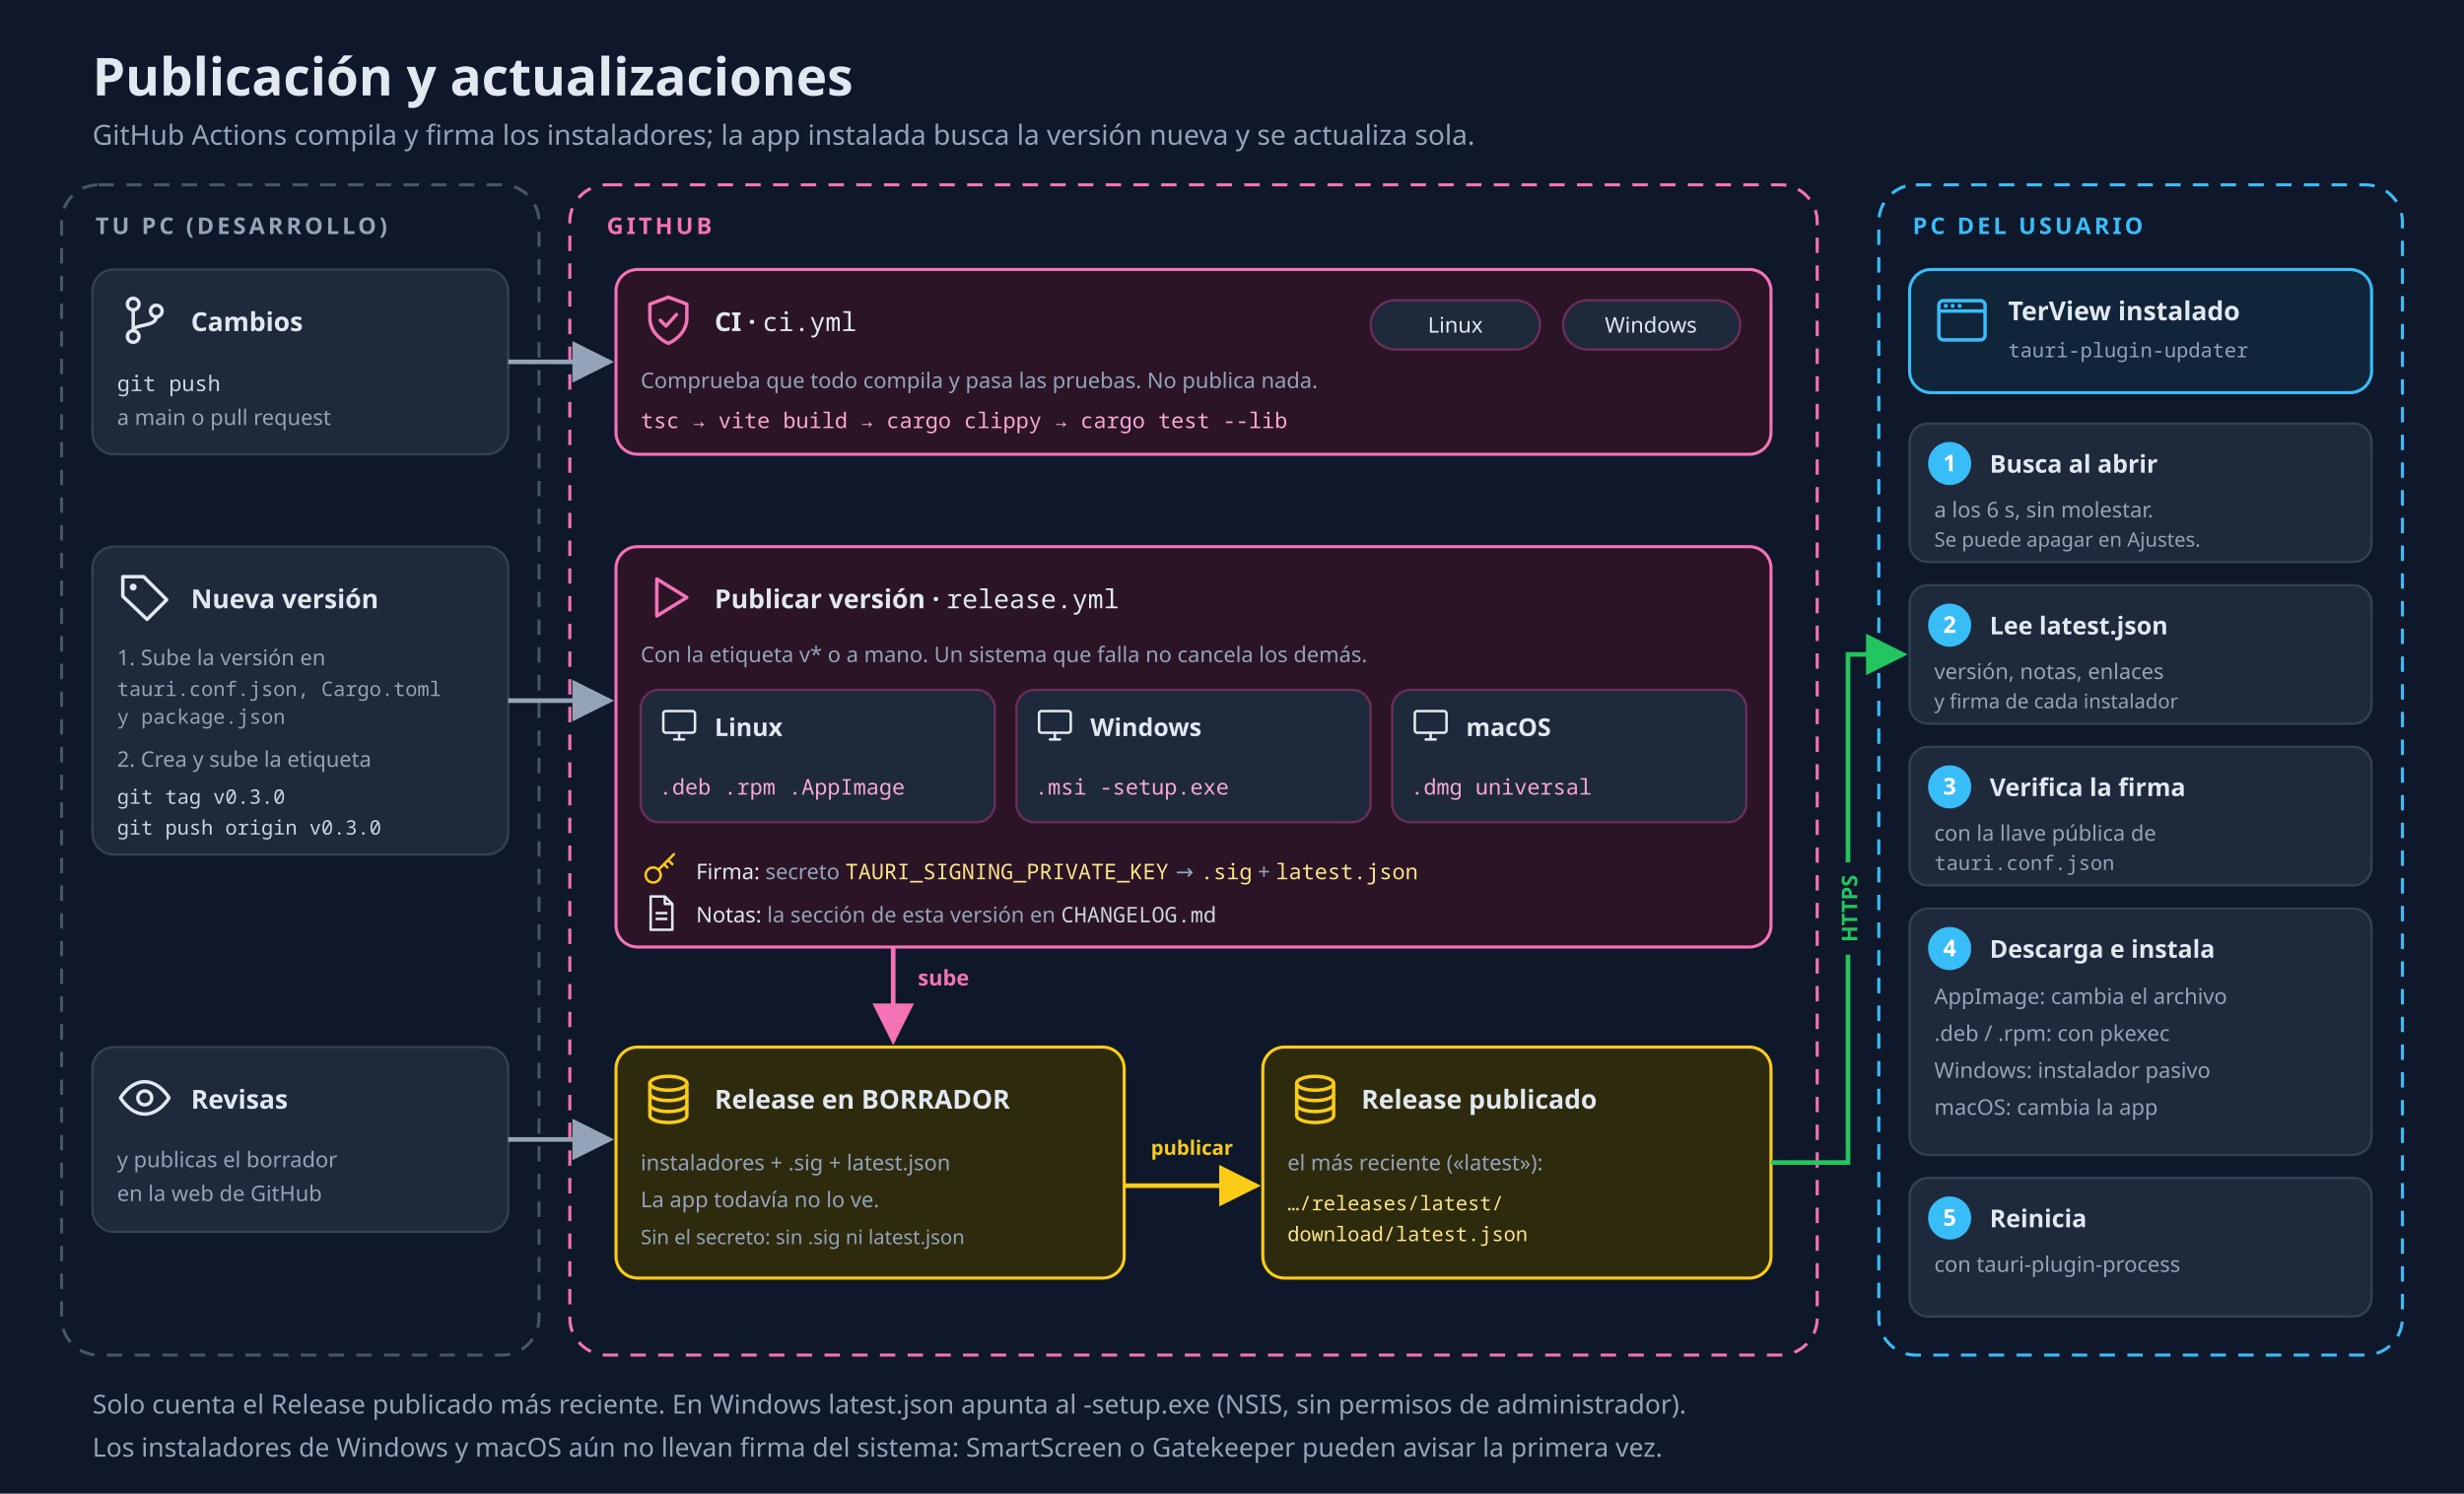
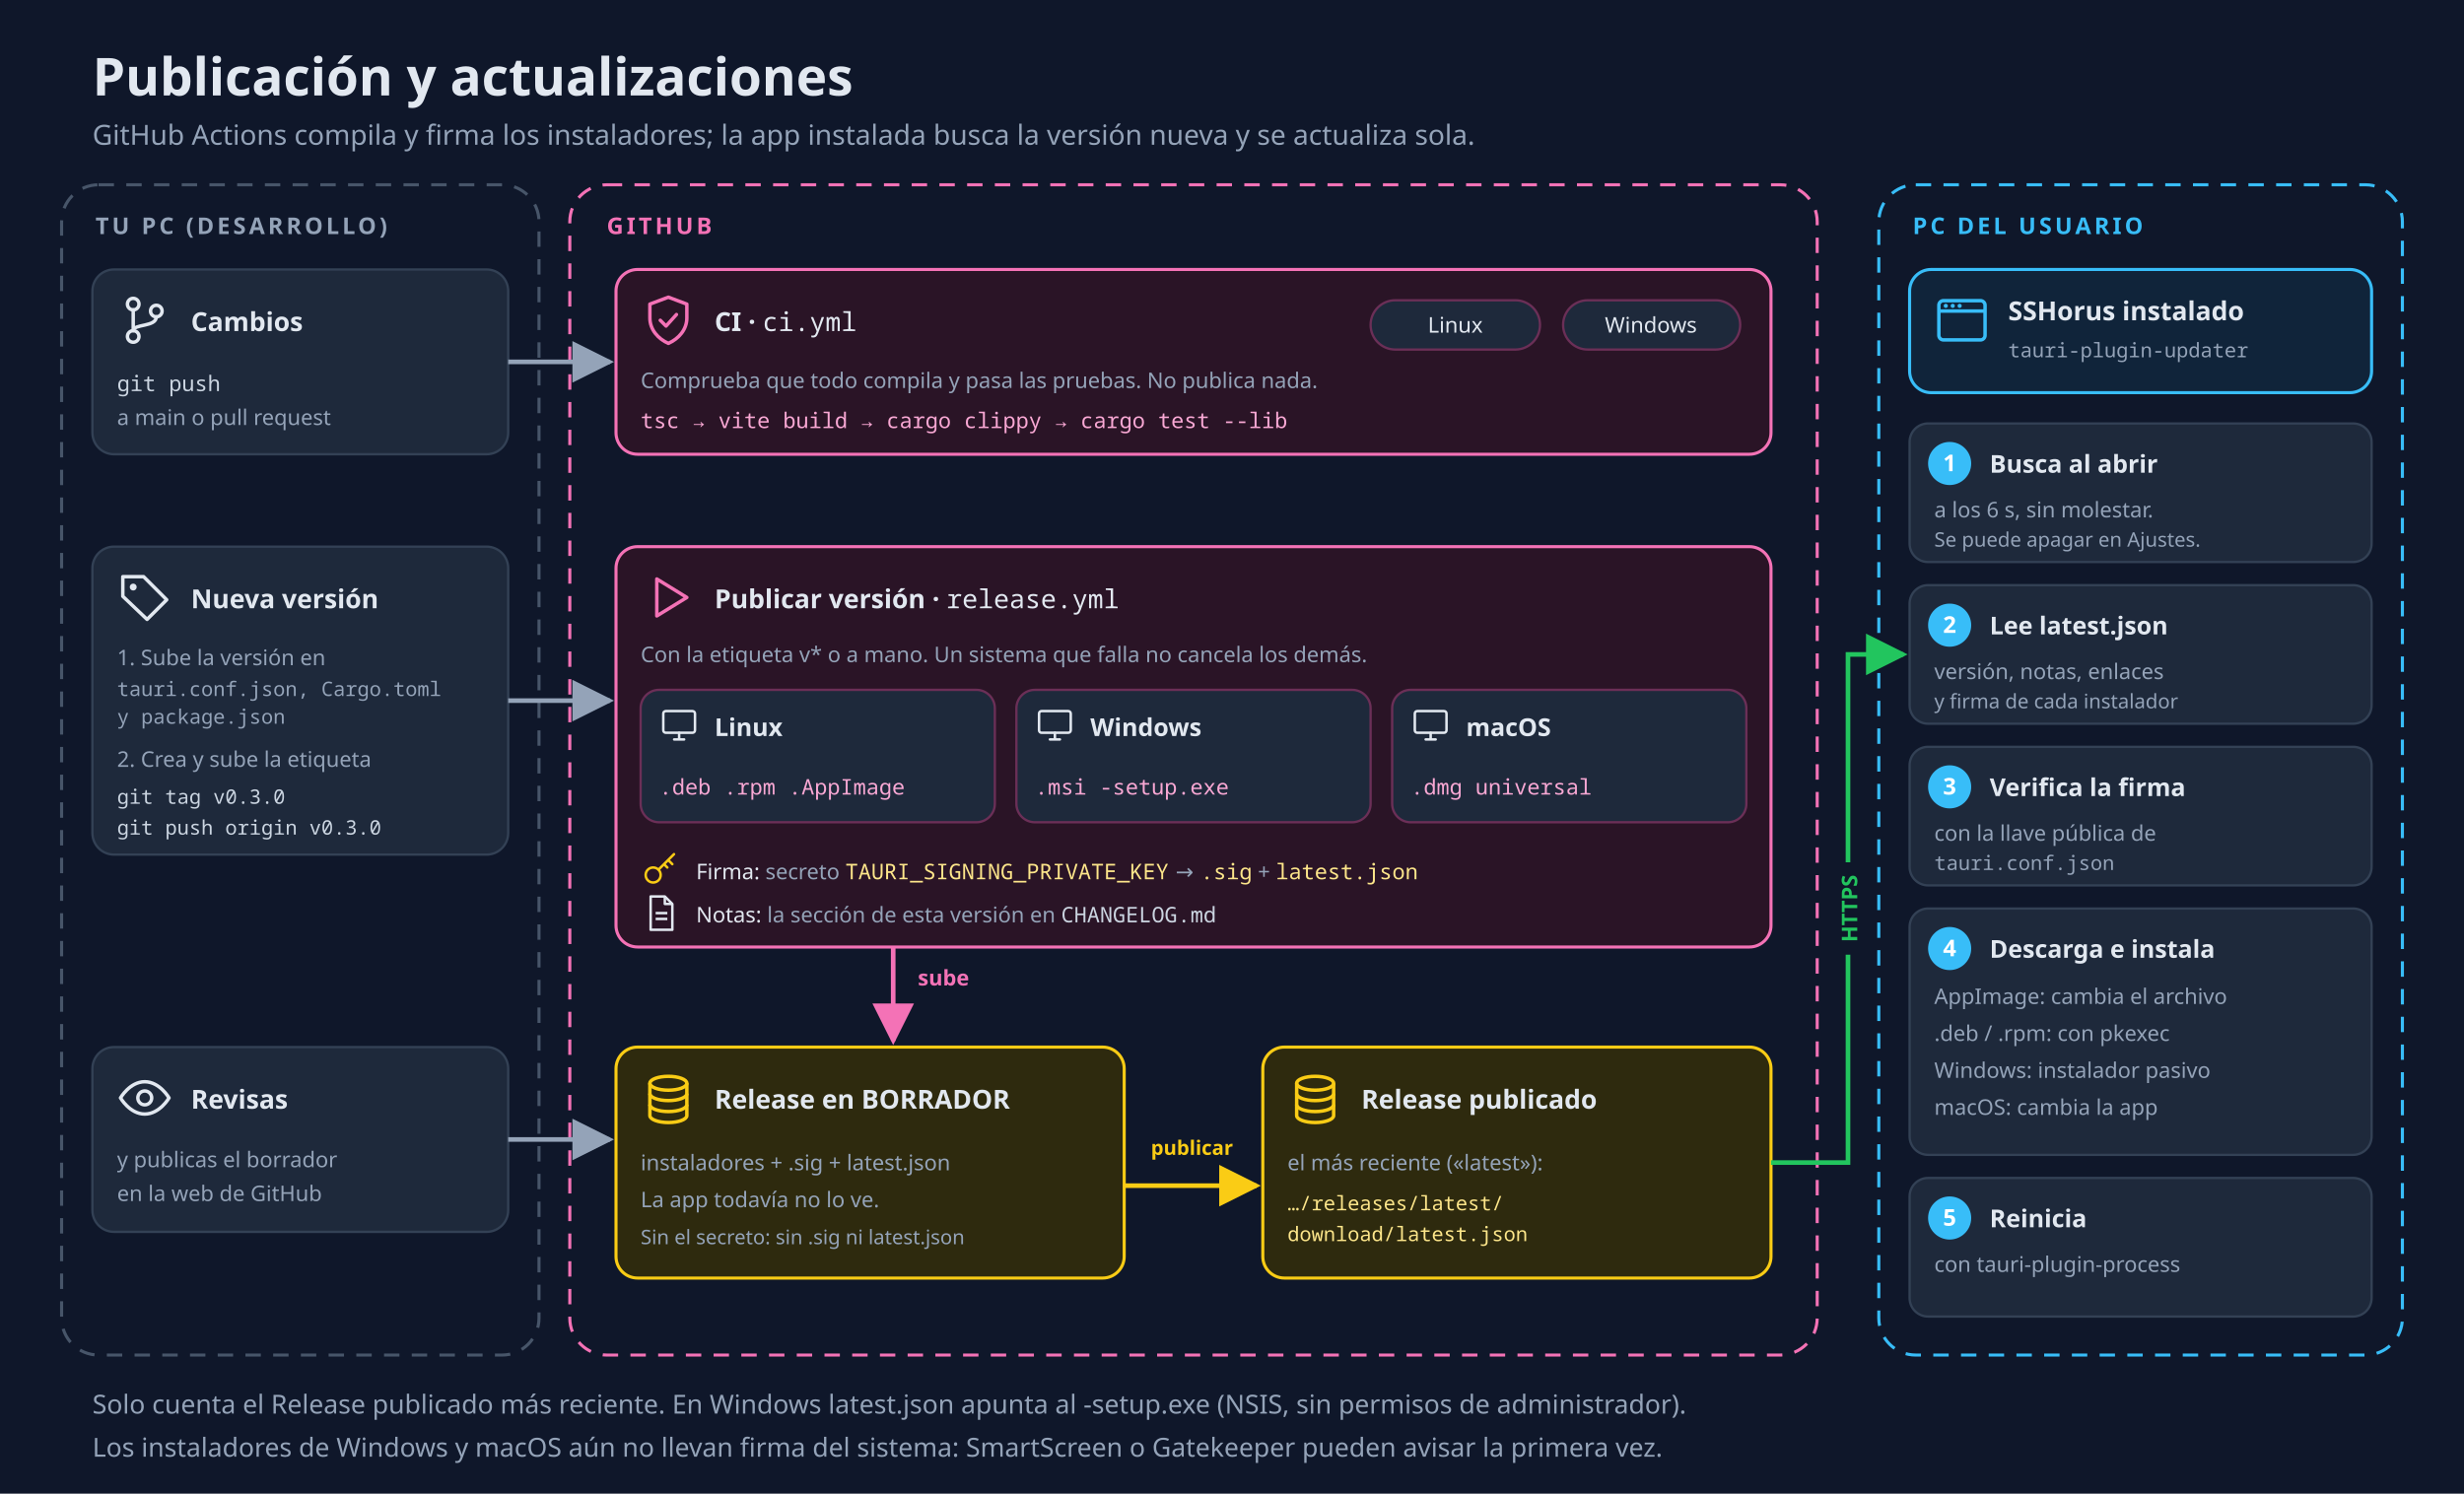
<svg xmlns="http://www.w3.org/2000/svg" width="1600" height="970" viewBox="0 0 1600 970">
  <defs>
    <marker id="mn" viewBox="0 0 10 10" refX="9" refY="5" markerWidth="9" markerHeight="9" orient="auto-start-reverse">
      <path d="M0,0 L10,5 L0,10 z" fill="#94a3b8" />
    </marker>
    <marker id="mk" viewBox="0 0 10 10" refX="9" refY="5" markerWidth="9" markerHeight="9" orient="auto-start-reverse">
      <path d="M0,0 L10,5 L0,10 z" fill="#f472b6" />
    </marker>
    <marker id="my" viewBox="0 0 10 10" refX="9" refY="5" markerWidth="9" markerHeight="9" orient="auto-start-reverse">
      <path d="M0,0 L10,5 L0,10 z" fill="#facc15" />
    </marker>
    <marker id="mg" viewBox="0 0 10 10" refX="9" refY="5" markerWidth="9" markerHeight="9" orient="auto-start-reverse">
      <path d="M0,0 L10,5 L0,10 z" fill="#22c55e" />
    </marker>
    <symbol id="i-pc" viewBox="0 0 48 48">
      <g fill="none" stroke="currentColor" stroke-width="3" stroke-linecap="round" stroke-linejoin="round">
        <rect x="5" y="7" width="38" height="26" rx="3" />
        <path d="M18 41h12M24 33v8" />
      </g>
    </symbol>
    <symbol id="i-window" viewBox="0 0 48 48">
      <g fill="none" stroke="currentColor" stroke-width="3" stroke-linejoin="round">
        <rect x="4" y="7" width="40" height="34" rx="4" />
        <path d="M4 16h40" />
      </g>
      <g fill="currentColor">
        <circle cx="10" cy="11.5" r="1.8" />
        <circle cx="16" cy="11.5" r="1.8" />
        <circle cx="22" cy="11.5" r="1.8" />
      </g>
    </symbol>
    <symbol id="i-gear" viewBox="0 0 48 48">
      <g fill="currentColor">
        <rect x="20" y="3" width="8" height="10" rx="2" />
        <rect x="20" y="35" width="8" height="10" rx="2" />
        <rect x="3" y="20" width="10" height="8" rx="2" />
        <rect x="35" y="20" width="10" height="8" rx="2" />
        <rect x="20" y="3" width="8" height="10" rx="2" transform="rotate(45 24 24)" />
        <rect x="20" y="35" width="8" height="10" rx="2" transform="rotate(45 24 24)" />
        <rect x="3" y="20" width="10" height="8" rx="2" transform="rotate(45 24 24)" />
        <rect x="35" y="20" width="10" height="8" rx="2" transform="rotate(45 24 24)" />
      </g>
      <circle cx="24" cy="24" r="13" fill="currentColor" />
      <circle cx="24" cy="24" r="5.5" fill="#0f172a" />
    </symbol>
    <symbol id="i-server" viewBox="0 0 48 48">
      <g fill="none" stroke="currentColor" stroke-width="3" stroke-linejoin="round">
        <rect x="6" y="5" width="36" height="11" rx="2.5" />
        <rect x="6" y="19" width="36" height="11" rx="2.5" />
        <rect x="6" y="33" width="36" height="11" rx="2.5" />
      </g>
      <g fill="currentColor">
        <circle cx="35" cy="10.5" r="2" />
        <circle cx="35" cy="24.5" r="2" />
        <circle cx="35" cy="38.5" r="2" />
        <rect x="11" y="9" width="14" height="3" rx="1.5" />
        <rect x="11" y="23" width="14" height="3" rx="1.5" />
        <rect x="11" y="37" width="14" height="3" rx="1.5" />
      </g>
    </symbol>
    <symbol id="i-cloud" viewBox="0 0 48 48">
      <path d="M14 38h22a9 9 0 0 0 1-17.9A12 12 0 0 0 14.3 17 10.5 10.5 0 0 0 14 38z" fill="none" stroke="currentColor" stroke-width="3" stroke-linejoin="round" />
    </symbol>
    <symbol id="i-git" viewBox="0 0 48 48">
      <g fill="none" stroke="currentColor" stroke-width="3" stroke-linecap="round">
        <circle cx="14" cy="10" r="5" />
        <circle cx="14" cy="38" r="5" />
        <circle cx="34" cy="16" r="5" />
        <path d="M14 15v18M34 21c0 9-20 6-20 12" />
      </g>
    </symbol>
    <symbol id="i-db" viewBox="0 0 48 48">
      <g fill="none" stroke="currentColor" stroke-width="3">
        <ellipse cx="24" cy="10" rx="16" ry="6" />
        <path d="M8 10v28c0 3.3 7.2 6 16 6s16-2.7 16-6V10" />
        <path d="M8 19c0 3.3 7.2 6 16 6s16-2.7 16-6M8 28.5c0 3.3 7.2 6 16 6s16-2.7 16-6" />
      </g>
    </symbol>
    <symbol id="i-key" viewBox="0 0 48 48">
      <g fill="none" stroke="currentColor" stroke-width="3" stroke-linecap="round" stroke-linejoin="round">
        <circle cx="15" cy="30" r="9" />
        <path d="M21.5 23.5 40 5M33 12l5 5M28 17l4 4" />
      </g>
    </symbol>
    <symbol id="i-folder" viewBox="0 0 48 48">
      <path d="M5 13a3 3 0 0 1 3-3h10l4 5h18a3 3 0 0 1 3 3v19a3 3 0 0 1-3 3H8a3 3 0 0 1-3-3z" fill="none" stroke="currentColor" stroke-width="3" stroke-linejoin="round" />
    </symbol>
    <symbol id="i-file" viewBox="0 0 48 48">
      <g fill="none" stroke="currentColor" stroke-width="3" stroke-linejoin="round">
        <path d="M12 4h17l9 9v31H12z" />
        <path d="M29 4v9h9M18 24h14M18 31h14" />
      </g>
    </symbol>
    <symbol id="i-lock" viewBox="0 0 48 48">
      <g fill="none" stroke="currentColor" stroke-width="3" stroke-linejoin="round">
        <rect x="9" y="21" width="30" height="22" rx="3" />
        <path d="M15 21v-6a9 9 0 0 1 18 0v6" />
      </g>
      <circle cx="24" cy="32" r="3" fill="currentColor" />
    </symbol>
    <symbol id="i-chip" viewBox="0 0 48 48">
      <g fill="none" stroke="currentColor" stroke-width="3" stroke-linecap="round">
        <rect x="12" y="12" width="24" height="24" rx="3" />
        <path d="M18 5v6M24 5v6M30 5v6M18 37v6M24 37v6M30 37v6M5 18h6M5 24h6M5 30h6M37 18h6M37 24h6M37 30h6" />
      </g>
      <rect x="19" y="19" width="10" height="10" rx="1.5" fill="currentColor" />
    </symbol>
    <symbol id="i-box" viewBox="0 0 48 48">
      <g fill="none" stroke="currentColor" stroke-width="3" stroke-linejoin="round">
        <path d="M24 4 42 13v22L24 44 6 35V13z" />
        <path d="M6 13l18 9 18-9M24 22v22" />
      </g>
    </symbol>
    <symbol id="i-term" viewBox="0 0 48 48">
      <g fill="none" stroke="currentColor" stroke-width="3" stroke-linecap="round" stroke-linejoin="round">
        <rect x="4" y="7" width="40" height="34" rx="4" />
        <path d="M12 18l7 6-7 6M23 31h12" />
      </g>
    </symbol>
    <symbol id="i-shield" viewBox="0 0 48 48">
      <g fill="none" stroke="currentColor" stroke-width="3" stroke-linejoin="round" stroke-linecap="round">
        <path d="M24 4 40 10v12c0 10-7 18-16 22C15 40 8 32 8 22V10z" />
        <path d="M17 24l5 5 9-10" />
      </g>
    </symbol>
    <symbol id="i-chart" viewBox="0 0 48 48">
      <g fill="none" stroke="currentColor" stroke-width="3" stroke-linecap="round" stroke-linejoin="round">
        <path d="M6 6v36h36" />
        <path d="M12 32l9-10 7 6 12-15" />
      </g>
    </symbol>
    <symbol id="i-user" viewBox="0 0 48 48">
      <g fill="none" stroke="currentColor" stroke-width="3" stroke-linecap="round">
        <circle cx="24" cy="15" r="8" />
        <path d="M8 43c0-9 7-15 16-15s16 6 16 15" />
      </g>
    </symbol>
    <symbol id="i-tunnel" viewBox="0 0 48 48">
      <g fill="none" stroke="currentColor" stroke-width="3" stroke-linecap="round" stroke-linejoin="round">
        <path d="M4 40V24a20 20 0 0 1 40 0v16" />
        <path d="M14 40V25a10 10 0 0 1 20 0v15" />
        <path d="M4 40h10M34 40h10" />
      </g>
    </symbol>
    <symbol id="i-globe" viewBox="0 0 48 48">
      <g fill="none" stroke="currentColor" stroke-width="3">
        <circle cx="24" cy="24" r="19" />
        <ellipse cx="24" cy="24" rx="8" ry="19" />
        <path d="M5 24h38M8 14h32M8 34h32" />
      </g>
    </symbol>
    <symbol id="i-play" viewBox="0 0 48 48">
      <path d="M14 8l26 16-26 16z" fill="none" stroke="currentColor" stroke-width="3" stroke-linejoin="round" />
    </symbol>
    <symbol id="i-stop" viewBox="0 0 48 48">
      <rect x="9" y="9" width="30" height="30" rx="4" fill="none" stroke="currentColor" stroke-width="3" />
    </symbol>
    <symbol id="i-tag" viewBox="0 0 48 48">
      <g fill="none" stroke="currentColor" stroke-width="3" stroke-linejoin="round">
        <path d="M5 6h18l20 20-17 17L5 23z" />
      </g>
      <circle cx="14" cy="15" r="3" fill="currentColor" />
    </symbol>
    <symbol id="i-download" viewBox="0 0 48 48">
      <g fill="none" stroke="currentColor" stroke-width="3" stroke-linecap="round" stroke-linejoin="round">
        <path d="M24 6v24M14 21l10 10 10-10M6 36v6h36v-6" />
      </g>
    </symbol>
    <symbol id="i-hand" viewBox="0 0 48 48">
      <g fill="none" stroke="currentColor" stroke-width="3" stroke-linecap="round" stroke-linejoin="round">
        <path d="M16 26V9a3 3 0 0 1 6 0v14M22 21V6a3 3 0 0 1 6 0v15M28 21V9a3 3 0 0 1 6 0v14M34 23v-7a3 3 0 0 1 6 0v12c0 9-6 16-15 16-6 0-9-3-12-7l-6-9a3 3 0 0 1 5-3l3 3" />
      </g>
    </symbol>
    <symbol id="i-history" viewBox="0 0 48 48">
      <g fill="none" stroke="currentColor" stroke-width="3" stroke-linecap="round" stroke-linejoin="round">
        <path d="M7 24a17 17 0 1 0 5-12" />
        <path d="M6 6v8h8M24 14v11l7 4" />
      </g>
    </symbol>
    <symbol id="i-eye" viewBox="0 0 48 48">
      <g fill="none" stroke="currentColor" stroke-width="3" stroke-linejoin="round">
        <path d="M3 24s8-14 21-14 21 14 21 14-8 14-21 14S3 24 3 24z" />
        <circle cx="24" cy="24" r="6" />
      </g>
    </symbol>
  </defs>
  <style>
    text{font-family:'Noto Sans','DejaVu Sans',sans-serif;fill:#e2e8f0}
    .t{font-size:34px;font-weight:700}
    .st{font-size:18px;fill:#94a3b8}
    .b{font-size:17px;font-weight:600}
    .s{font-size:14px;fill:#94a3b8}
    .xs{font-size:13px;fill:#94a3b8}
    .mono{font-family:'Noto Sans Mono','DejaVu Sans Mono',monospace}
    .z{font-size:15px;font-weight:700;letter-spacing:2px}
    .nb{fill:#1e293b;stroke:#334155;stroke-width:1.5}
    .gh{fill:#2a1426;stroke:#f472b6;stroke-width:2}
    .ghi{fill:#1e293b;stroke:#6b2f57;stroke-width:1.5}
    .db{fill:#2e2a0e;stroke:#facc15;stroke-width:2}
    .ap{fill:#10243a;stroke:#38bdf8;stroke-width:2}
    .num{font-size:15px;font-weight:700;fill:#fff}
  </style>
  <rect width="1600" height="970" fill="#0f172a" />
  <text x="60" y="62" class="t">Publicación y actualizaciones</text>
  <text x="60" y="94" class="st">GitHub Actions compila y firma los instaladores; la app instalada busca la versión nueva y se actualiza sola.</text>
  <rect x="40" y="120" width="310" height="760" rx="24" fill="none" stroke="#475569" stroke-width="2" stroke-dasharray="10 8" />
  <text x="62" y="152" class="z" style="fill:#94a3b8">TU PC (DESARROLLO)</text>
  <rect x="370" y="120" width="810" height="760" rx="24" fill="none" stroke="#f472b6" stroke-width="2" stroke-dasharray="10 8" />
  <text x="394" y="152" class="z" style="fill:#f472b6">GITHUB</text>
  <rect x="1220" y="120" width="340" height="760" rx="24" fill="none" stroke="#38bdf8" stroke-width="2" stroke-dasharray="10 8" />
  <text x="1242" y="152" class="z" style="fill:#38bdf8">PC DEL USUARIO</text>
  <rect x="60" y="175" width="270" height="120" rx="14" class="nb" />
  <use href="#i-git" x="76" y="190" width="36" height="36" style="color:#e2e8f0" />
  <text x="124" y="215" class="b">Cambios</text>
  <text x="76" y="254" class="mono" style="font-size:14px;fill:#cbd5e1">git push</text>
  <text x="76" y="276" class="s">a main o pull request</text>
  <rect x="60" y="355" width="270" height="200" rx="14" class="nb" />
  <use href="#i-tag" x="76" y="370" width="36" height="36" style="color:#e2e8f0" />
  <text x="124" y="395" class="b">Nueva versión</text>
  <text x="76" y="432" class="s">1. Sube la versión en</text>
  <text x="76" y="452" class="xs mono">tauri.conf.json, Cargo.toml</text>
  <text x="76" y="470" class="xs mono">y package.json</text>
  <text x="76" y="498" class="s">2. Crea y sube la etiqueta</text>
  <text x="76" y="522" class="mono" style="font-size:13px;fill:#cbd5e1">git tag v0.3.0</text>
  <text x="76" y="542" class="mono" style="font-size:13px;fill:#cbd5e1">git push origin v0.3.0</text>
  <rect x="60" y="680" width="270" height="120" rx="14" class="nb" />
  <use href="#i-eye" x="76" y="695" width="36" height="36" style="color:#e2e8f0" />
  <text x="124" y="720" class="b">Revisas</text>
  <text x="76" y="758" class="s">y publicas el borrador</text>
  <text x="76" y="780" class="s">en la web de GitHub</text>
  <rect x="400" y="175" width="750" height="120" rx="14" class="gh" />
  <use href="#i-shield" x="416" y="190" width="36" height="36" style="color:#f472b6" />
  <text x="464" y="215" class="b">CI · <tspan class="mono" style="font-weight:400">ci.yml</tspan>
  </text>
  <text x="416" y="252" class="s">Comprueba que todo compila y pasa las pruebas. No publica nada.</text>
  <text x="416" y="278" class="mono" style="font-size:14px;fill:#f9a8d4">tsc → vite build → cargo clippy → cargo test --lib</text>
  <rect x="890" y="195" width="110" height="32" rx="16" class="ghi" />
  <text x="945" y="216" text-anchor="middle" class="s" style="fill:#e2e8f0">Linux</text>
  <rect x="1015" y="195" width="115" height="32" rx="16" class="ghi" />
  <text x="1072" y="216" text-anchor="middle" class="s" style="fill:#e2e8f0">Windows</text>
  <line x1="330" y1="235" x2="396" y2="235" stroke="#94a3b8" stroke-width="3" marker-end="url(#mn)" />
  <rect x="400" y="355" width="750" height="260" rx="14" class="gh" />
  <use href="#i-play" x="416" y="370" width="36" height="36" style="color:#f472b6" />
  <text x="464" y="395" class="b">Publicar versión · <tspan class="mono" style="font-weight:400">release.yml</tspan>
  </text>
  <text x="416" y="430" class="s">Con la etiqueta v* o a mano. Un sistema que falla no cancela los demás.</text>
  <rect x="416" y="448" width="230" height="86" rx="12" class="ghi" />
  <use href="#i-pc" x="428" y="458" width="26" height="26" style="color:#e2e8f0" />
  <text x="464" y="478" class="b" style="font-size:16px">Linux</text>
  <text x="428" y="516" class="mono" style="font-size:14px;fill:#f9a8d4">.deb  .rpm  .AppImage</text>
  <rect x="660" y="448" width="230" height="86" rx="12" class="ghi" />
  <use href="#i-pc" x="672" y="458" width="26" height="26" style="color:#e2e8f0" />
  <text x="708" y="478" class="b" style="font-size:16px">Windows</text>
  <text x="672" y="516" class="mono" style="font-size:14px;fill:#f9a8d4">.msi  -setup.exe</text>
  <rect x="904" y="448" width="230" height="86" rx="12" class="ghi" />
  <use href="#i-pc" x="916" y="458" width="26" height="26" style="color:#e2e8f0" />
  <text x="952" y="478" class="b" style="font-size:16px">macOS</text>
  <text x="916" y="516" class="mono" style="font-size:14px;fill:#f9a8d4">.dmg universal</text>
  <use href="#i-key" x="416" y="552" width="26" height="26" style="color:#facc15" />
  <text x="452" y="571" class="s">
    <tspan style="fill:#e2e8f0">Firma:</tspan> secreto <tspan class="mono" style="fill:#fde68a">TAURI_SIGNING_PRIVATE_KEY</tspan> → <tspan class="mono" style="fill:#fde68a">.sig</tspan> + <tspan class="mono" style="fill:#fde68a">latest.json</tspan>
  </text>
  <use href="#i-file" x="416" y="580" width="26" height="26" style="color:#e2e8f0" />
  <text x="452" y="599" class="s">
    <tspan style="fill:#e2e8f0">Notas:</tspan> la sección de esta versión en <tspan class="mono" style="fill:#cbd5e1">CHANGELOG.md</tspan>
  </text>
  <line x1="330" y1="455" x2="396" y2="455" stroke="#94a3b8" stroke-width="3" marker-end="url(#mn)" />
  <line x1="580" y1="615" x2="580" y2="676" stroke="#f472b6" stroke-width="3" marker-end="url(#mk)" />
  <text x="596" y="640" class="s" style="fill:#f472b6;font-weight:700">sube</text>
  <rect x="400" y="680" width="330" height="150" rx="14" class="db" />
  <use href="#i-db" x="416" y="696" width="36" height="36" style="color:#facc15" />
  <text x="464" y="720" class="b">Release en BORRADOR</text>
  <text x="416" y="760" class="s">instaladores + .sig + latest.json</text>
  <text x="416" y="784" class="s">La app todavía no lo ve.</text>
  <text x="416" y="808" class="xs">Sin el secreto: sin .sig ni latest.json</text>
  <line x1="330" y1="740" x2="396" y2="740" stroke="#94a3b8" stroke-width="3" marker-end="url(#mn)" />
  <line x1="730" y1="770" x2="816" y2="770" stroke="#facc15" stroke-width="3" marker-end="url(#my)" />
  <text x="774" y="750" text-anchor="middle" class="xs" style="fill:#facc15;font-weight:700">publicar</text>
  <rect x="820" y="680" width="330" height="150" rx="14" class="db" />
  <use href="#i-db" x="836" y="696" width="36" height="36" style="color:#facc15" />
  <text x="884" y="720" class="b">Release publicado</text>
  <text x="836" y="760" class="s">el más reciente («latest»):</text>
  <text x="836" y="786" class="mono" style="font-size:13px;fill:#fde68a">…/releases/latest/</text>
  <text x="836" y="806" class="mono" style="font-size:13px;fill:#fde68a">download/latest.json</text>
  <rect x="1240" y="175" width="300" height="80" rx="14" class="ap" />
  <use href="#i-window" x="1256" y="190" width="36" height="36" style="color:#38bdf8" />
-   <text x="1304" y="208" class="b">TerView instalado</text>
+   <text x="1304" y="208" class="b">SSHorus instalado</text>
  <text x="1304" y="232" class="xs mono">tauri-plugin-updater</text>
  <rect x="1240" y="275" width="300" height="90" rx="12" class="nb" />
  <circle cx="1266" cy="301" r="14" fill="#38bdf8" />
  <text x="1266" y="306" text-anchor="middle" class="num">1</text>
  <text x="1292" y="307" class="b" style="font-size:16px">Busca al abrir</text>
  <text x="1256" y="336" class="s">a los 6 s, sin molestar.</text>
  <text x="1256" y="355" class="xs">Se puede apagar en Ajustes.</text>
  <rect x="1240" y="380" width="300" height="90" rx="12" class="nb" />
  <circle cx="1266" cy="406" r="14" fill="#38bdf8" />
  <text x="1266" y="411" text-anchor="middle" class="num">2</text>
  <text x="1292" y="412" class="b" style="font-size:16px">Lee latest.json</text>
  <text x="1256" y="441" class="s">versión, notas, enlaces</text>
  <text x="1256" y="460" class="xs">y firma de cada instalador</text>
  <rect x="1240" y="485" width="300" height="90" rx="12" class="nb" />
  <circle cx="1266" cy="511" r="14" fill="#38bdf8" />
  <text x="1266" y="516" text-anchor="middle" class="num">3</text>
  <text x="1292" y="517" class="b" style="font-size:16px">Verifica la firma</text>
  <text x="1256" y="546" class="s">con la llave pública de</text>
  <text x="1256" y="565" class="xs mono">tauri.conf.json</text>
  <rect x="1240" y="590" width="300" height="160" rx="12" class="nb" />
  <circle cx="1266" cy="616" r="14" fill="#38bdf8" />
  <text x="1266" y="621" text-anchor="middle" class="num">4</text>
  <text x="1292" y="622" class="b" style="font-size:16px">Descarga e instala</text>
  <text x="1256" y="652" class="s">AppImage: cambia el archivo</text>
  <text x="1256" y="676" class="s">.deb / .rpm: con pkexec</text>
  <text x="1256" y="700" class="s">Windows: instalador pasivo</text>
  <text x="1256" y="724" class="s">macOS: cambia la app</text>
  <rect x="1240" y="765" width="300" height="90" rx="12" class="nb" />
  <circle cx="1266" cy="791" r="14" fill="#38bdf8" />
  <text x="1266" y="796" text-anchor="middle" class="num">5</text>
  <text x="1292" y="797" class="b" style="font-size:16px">Reinicia</text>
  <text x="1256" y="826" class="s">con tauri-plugin-process</text>
  <polyline points="1150,755 1200,755 1200,425 1236,425" fill="none" stroke="#22c55e" stroke-width="3" marker-end="url(#mg)" />
  <rect x="1188" y="560" width="24" height="60" fill="#0f172a" />
  <text transform="translate(1206 590) rotate(-90)" text-anchor="middle" style="font-size:14px;font-weight:700;fill:#22c55e">HTTPS</text>
  <text x="60" y="918" style="font-size:17px;fill:#94a3b8">Solo cuenta el Release publicado más reciente. En Windows latest.json apunta al -setup.exe (NSIS, sin permisos de administrador).</text>
  <text x="60" y="946" style="font-size:17px;fill:#94a3b8">Los instaladores de Windows y macOS aún no llevan firma del sistema: SmartScreen o Gatekeeper pueden avisar la primera vez.</text>
</svg>
